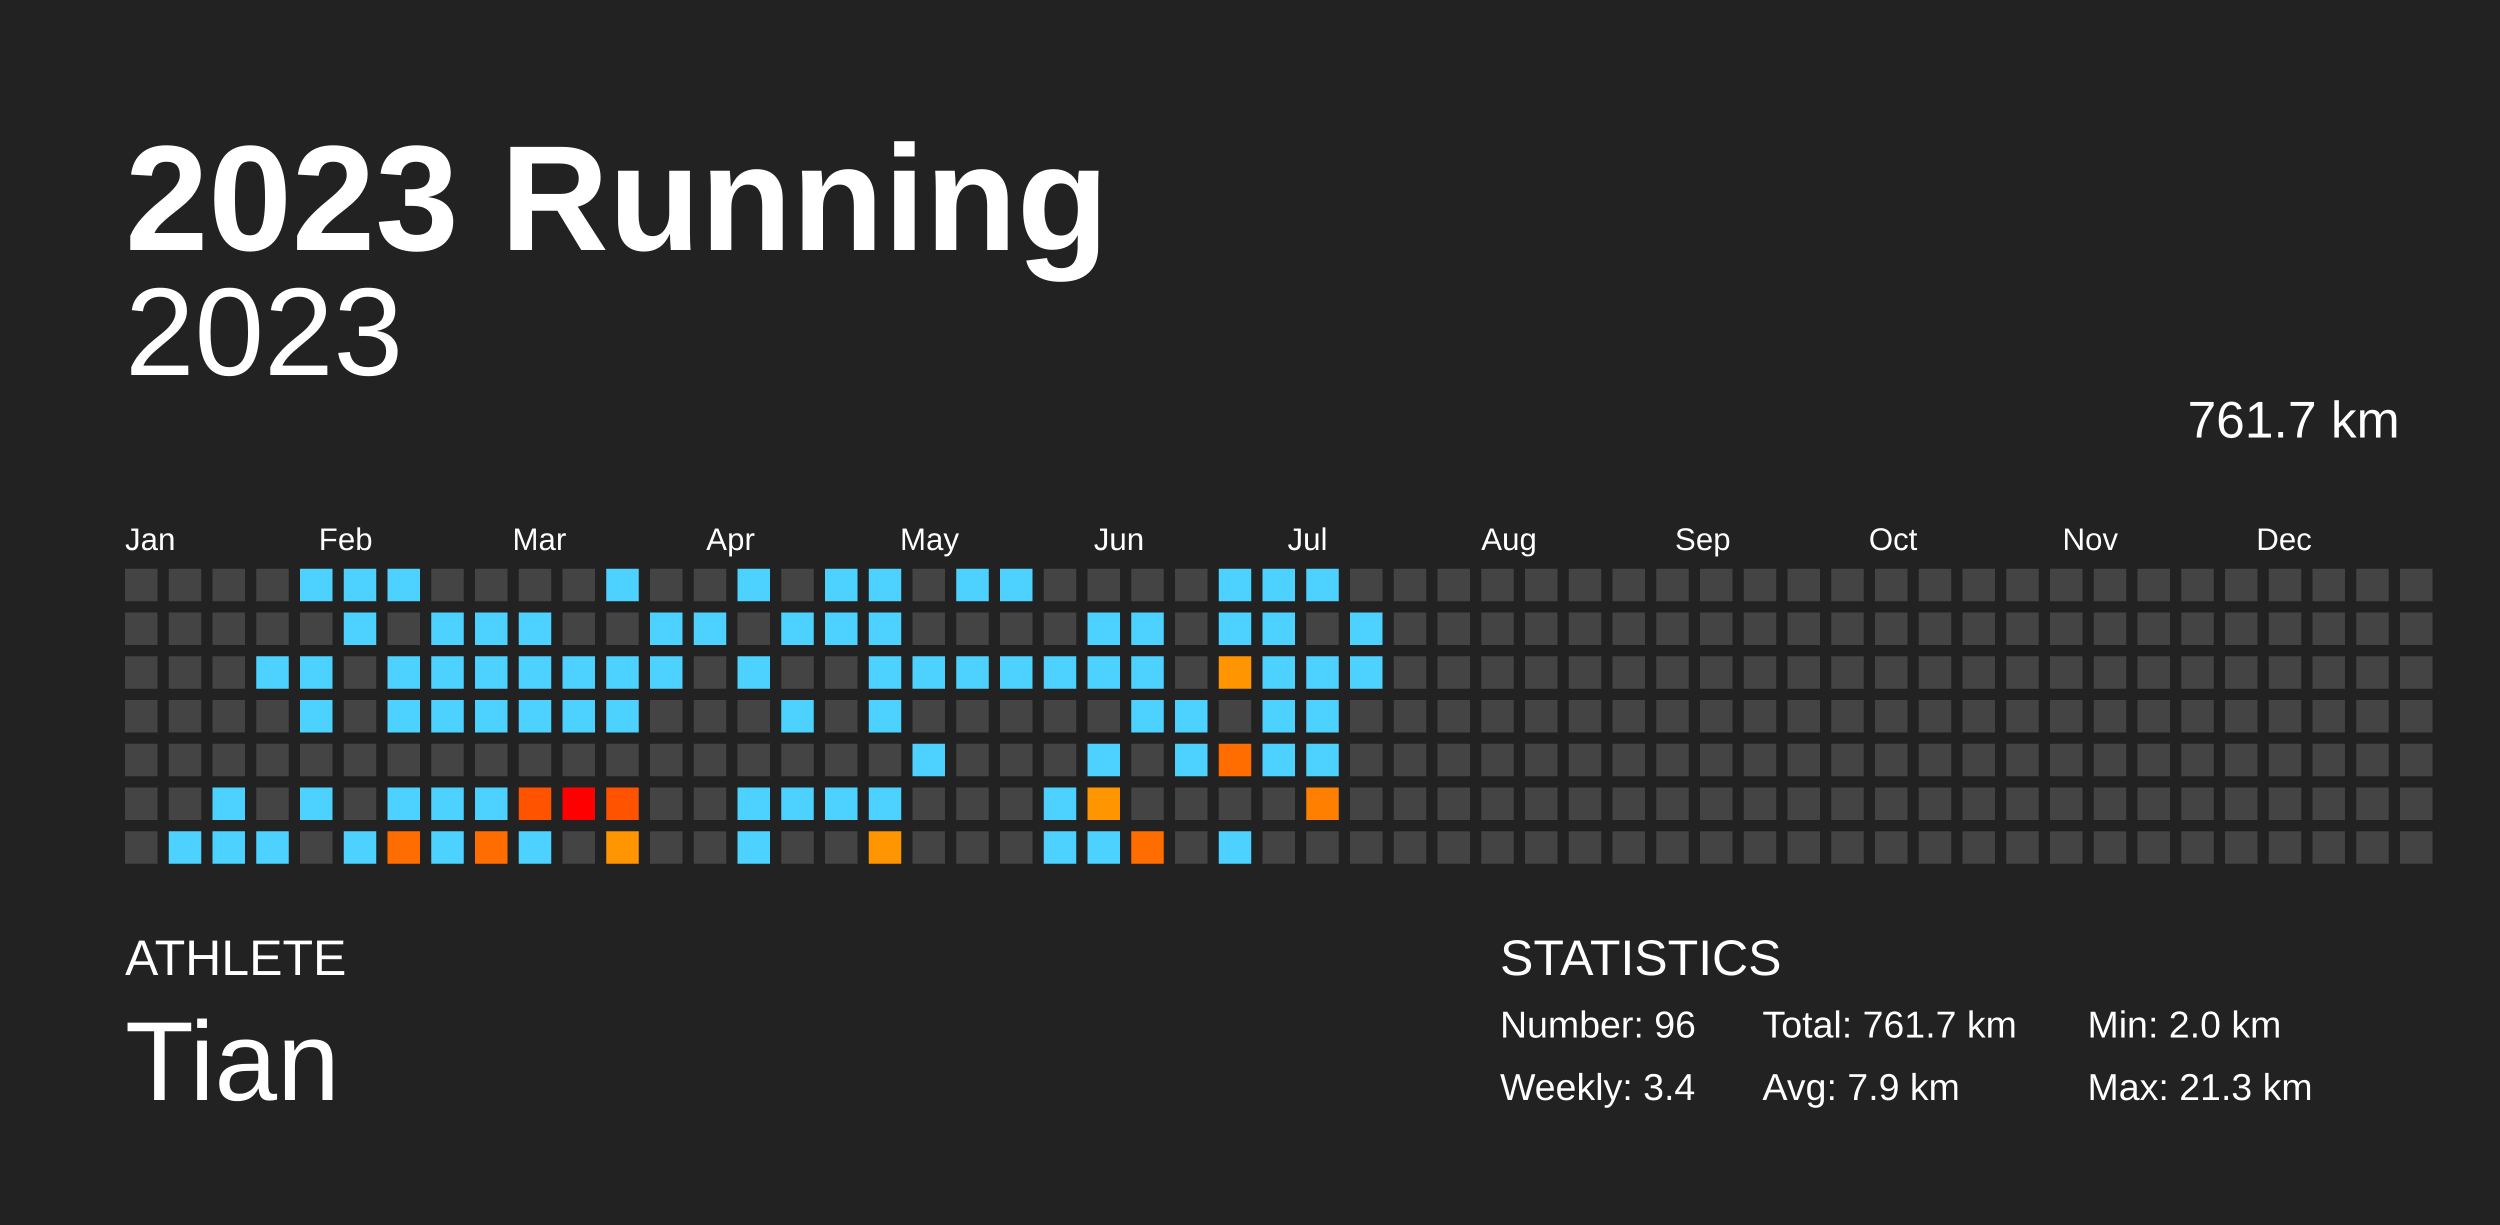
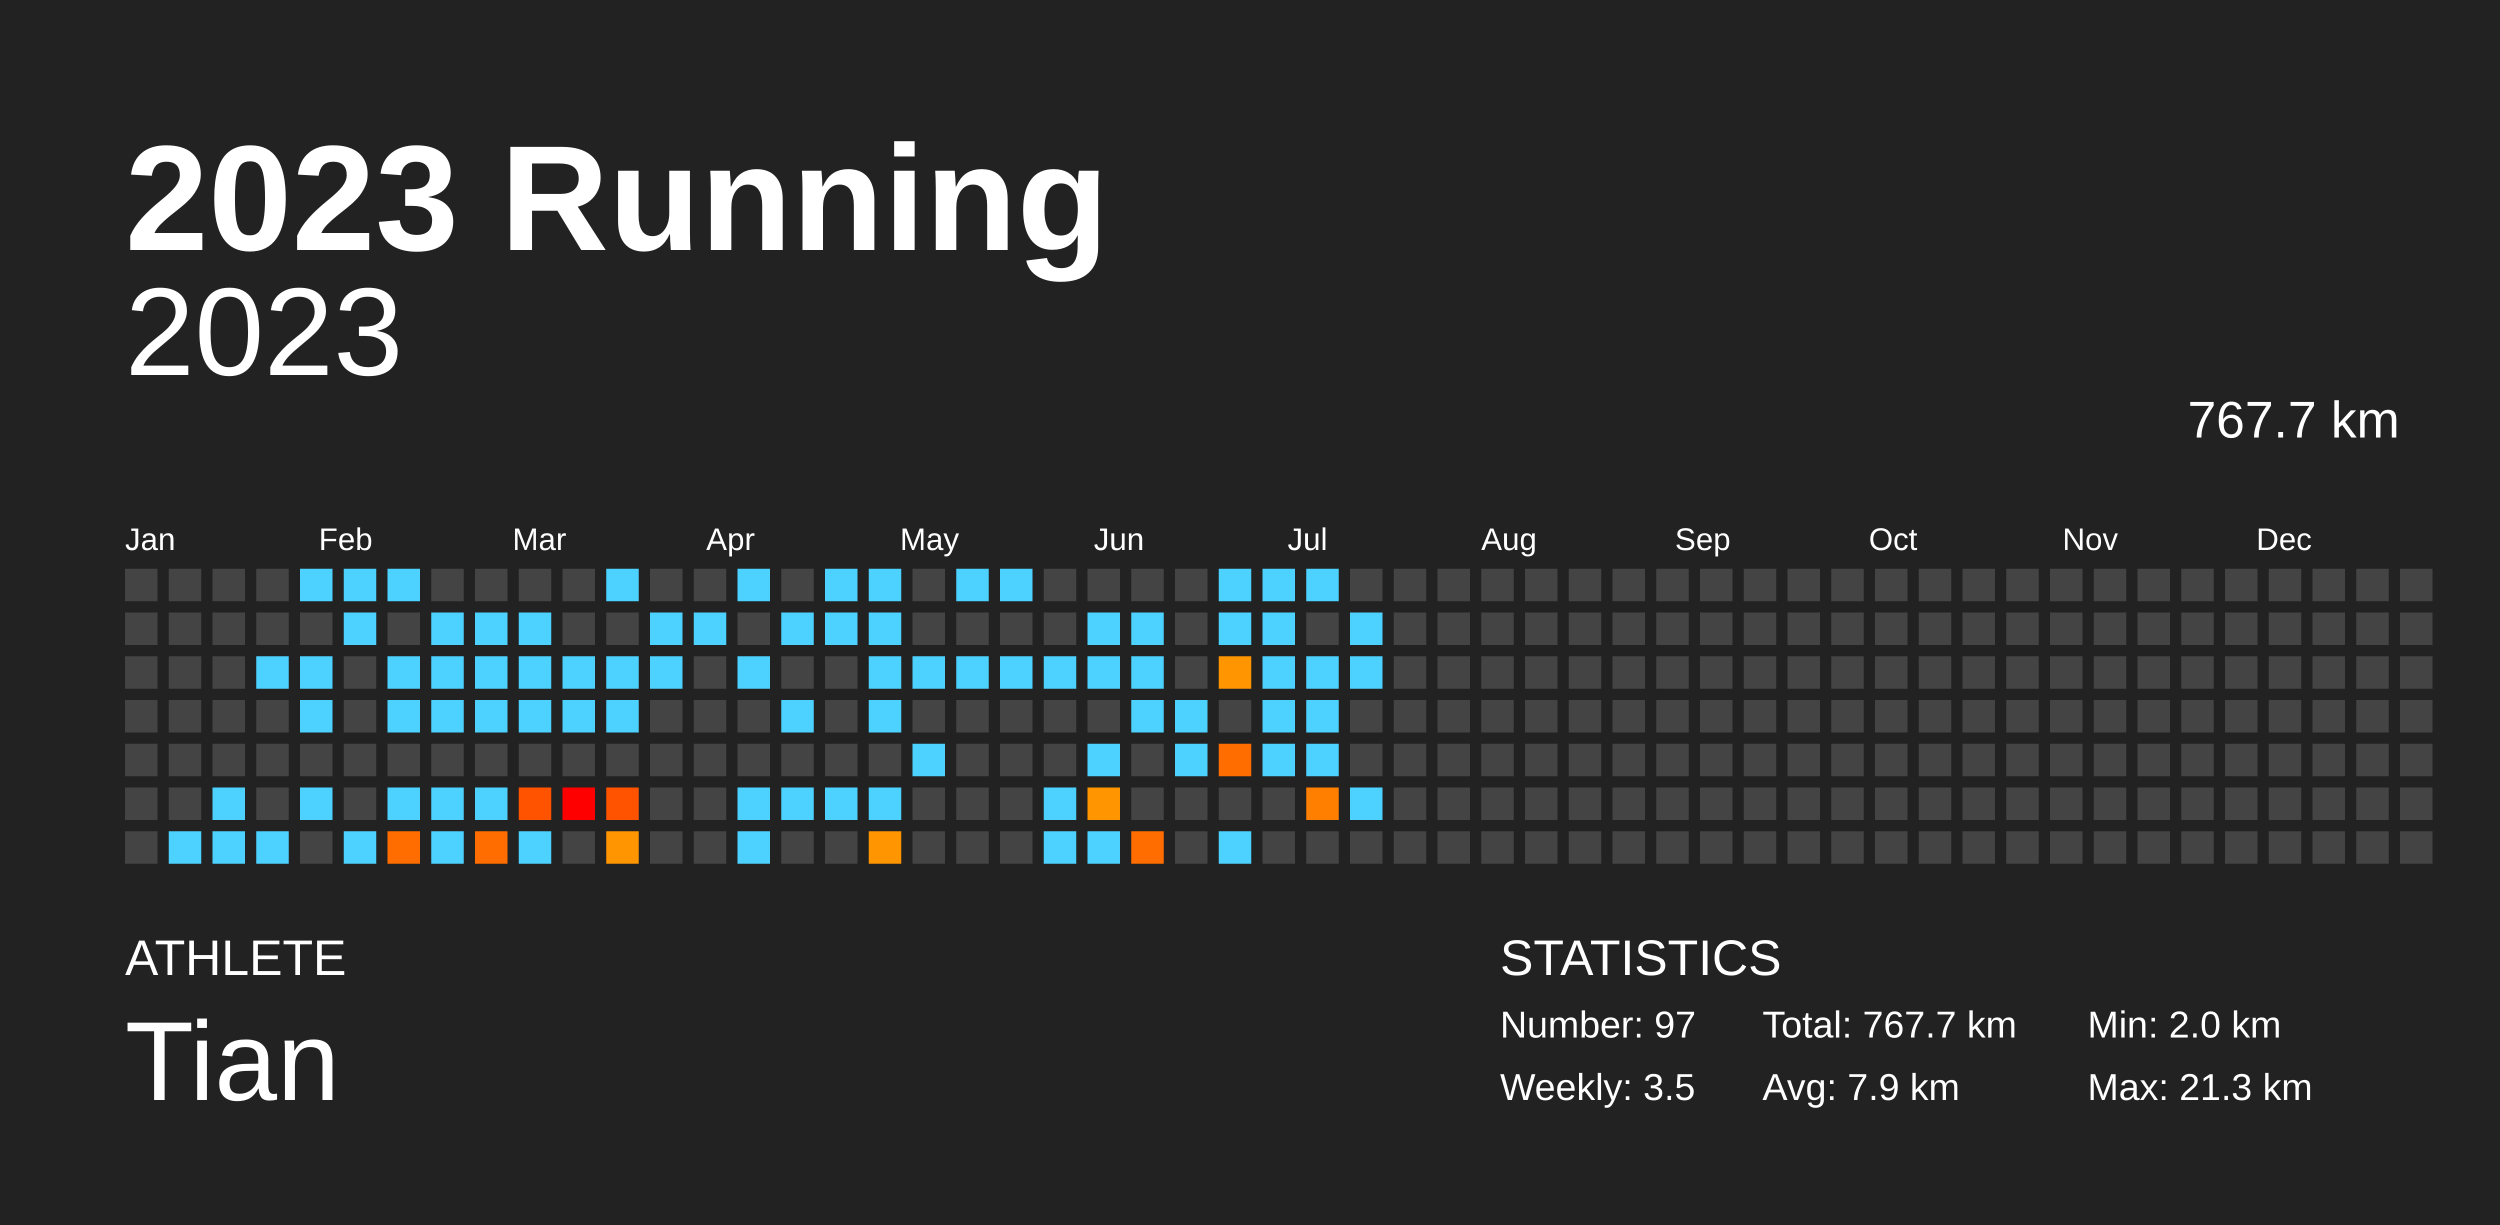
<svg xmlns="http://www.w3.org/2000/svg" baseProfile="full" height="98mm" version="1.1" viewBox="0,0,200,98" width="200mm">
  <defs />
  <rect fill="#222222" height="98" width="200" x="0" y="0" />
  <text fill="#FFFFFF" style="font-size:12px; font-family:Arial; font-weight:bold;" x="10" y="20">2023 Running</text>
  <text fill="#FFFFFF" style="font-size:4px; font-family:Arial" x="10" y="78">ATHLETE</text>
  <text fill="#FFFFFF" style="font-size:9px; font-family:Arial" x="10" y="88">Tian</text>
  <text fill="#FFFFFF" style="font-size:4px; font-family:Arial" x="120" y="78">STATISTICS</text>
-   <text fill="#FFFFFF" style="font-size:3px; font-family:Arial" x="120" y="83">Number: 96</text>
-   <text fill="#FFFFFF" style="font-size:3px; font-family:Arial" x="120" y="88">Weekly: 3.4</text>
-   <text fill="#FFFFFF" style="font-size:3px; font-family:Arial" x="141" y="83">Total: 761.7 km</text>
+   <text fill="#FFFFFF" style="font-size:3px; font-family:Arial" x="120" y="83">Number: 97</text>
+   <text fill="#FFFFFF" style="font-size:3px; font-family:Arial" x="120" y="88">Weekly: 3.5</text>
+   <text fill="#FFFFFF" style="font-size:3px; font-family:Arial" x="141" y="83">Total: 767.7 km</text>
  <text fill="#FFFFFF" style="font-size:3px; font-family:Arial" x="141" y="88">Avg: 7.9 km</text>
  <text fill="#FFFFFF" style="font-size:3px; font-family:Arial" x="167" y="83">Min: 2.0 km</text>
  <text fill="#FFFFFF" style="font-size:3px; font-family:Arial" x="167" y="88">Max: 21.3 km</text>
  <text alignment-baseline="hanging" fill="#FFFFFF" style="font-size:10.0px; font-family:Arial;" x="10" y="30">2023</text>
-   <text alignment-baseline="hanging" fill="#FFFFFF" style="font-size:4.125px; font-family:Arial;" x="175" y="35">761.7 km</text>
+   <text alignment-baseline="hanging" fill="#FFFFFF" style="font-size:4.125px; font-family:Arial;" x="175" y="35">767.7 km</text>
  <text fill="#FFFFFF" style="font-size:2.5px; font-family:Arial" x="10.0" y="44">Jan</text>
  <text fill="#FFFFFF" style="font-size:2.5px; font-family:Arial" x="25.5" y="44">Feb</text>
  <text fill="#FFFFFF" style="font-size:2.5px; font-family:Arial" x="41.0" y="44">Mar</text>
  <text fill="#FFFFFF" style="font-size:2.5px; font-family:Arial" x="56.5" y="44">Apr</text>
  <text fill="#FFFFFF" style="font-size:2.5px; font-family:Arial" x="72.0" y="44">May</text>
  <text fill="#FFFFFF" style="font-size:2.5px; font-family:Arial" x="87.5" y="44">Jun</text>
  <text fill="#FFFFFF" style="font-size:2.5px; font-family:Arial" x="103.0" y="44">Jul</text>
  <text fill="#FFFFFF" style="font-size:2.5px; font-family:Arial" x="118.5" y="44">Aug</text>
  <text fill="#FFFFFF" style="font-size:2.5px; font-family:Arial" x="134.0" y="44">Sep</text>
  <text fill="#FFFFFF" style="font-size:2.5px; font-family:Arial" x="149.5" y="44">Oct</text>
  <text fill="#FFFFFF" style="font-size:2.5px; font-family:Arial" x="165.0" y="44">Nov</text>
  <text fill="#FFFFFF" style="font-size:2.5px; font-family:Arial" x="180.5" y="44">Dec</text>
  <rect fill="#444444" height="2.6" width="2.6" x="10.0" y="45.5" />
  <rect fill="#444444" height="2.6" width="2.6" x="10.0" y="49.0" />
  <rect fill="#444444" height="2.6" width="2.6" x="10.0" y="52.5" />
  <rect fill="#444444" height="2.6" width="2.6" x="10.0" y="56.0" />
  <rect fill="#444444" height="2.6" width="2.6" x="10.0" y="59.5" />
  <rect fill="#444444" height="2.6" width="2.6" x="10.0" y="63.0" />
  <rect fill="#444444" height="2.6" width="2.6" x="10.0" y="66.5" />
  <rect fill="#444444" height="2.6" width="2.6" x="13.5" y="45.5" />
  <rect fill="#444444" height="2.6" width="2.6" x="13.5" y="49.0" />
  <rect fill="#444444" height="2.6" width="2.6" x="13.5" y="52.5" />
  <rect fill="#444444" height="2.6" width="2.6" x="13.5" y="56.0" />
  <rect fill="#444444" height="2.6" width="2.6" x="13.5" y="59.5" />
  <rect fill="#444444" height="2.6" width="2.6" x="13.5" y="63.0" />
  <rect fill="#4dd2ff" height="2.6" width="2.6" x="13.5" y="66.5" />
  <rect fill="#444444" height="2.6" width="2.6" x="17.0" y="45.5" />
  <rect fill="#444444" height="2.6" width="2.6" x="17.0" y="49.0" />
  <rect fill="#444444" height="2.6" width="2.6" x="17.0" y="52.5" />
  <rect fill="#444444" height="2.6" width="2.6" x="17.0" y="56.0" />
  <rect fill="#444444" height="2.6" width="2.6" x="17.0" y="59.5" />
  <rect fill="#4dd2ff" height="2.6" width="2.6" x="17.0" y="63.0" />
  <rect fill="#4dd2ff" height="2.6" width="2.6" x="17.0" y="66.5" />
  <rect fill="#444444" height="2.6" width="2.6" x="20.5" y="45.5" />
  <rect fill="#444444" height="2.6" width="2.6" x="20.5" y="49.0" />
  <rect fill="#4dd2ff" height="2.6" width="2.6" x="20.5" y="52.5" />
  <rect fill="#444444" height="2.6" width="2.6" x="20.5" y="56.0" />
  <rect fill="#444444" height="2.6" width="2.6" x="20.5" y="59.5" />
  <rect fill="#444444" height="2.6" width="2.6" x="20.5" y="63.0" />
  <rect fill="#4dd2ff" height="2.6" width="2.6" x="20.5" y="66.5" />
  <rect fill="#4dd2ff" height="2.6" width="2.6" x="24.0" y="45.5" />
  <rect fill="#444444" height="2.6" width="2.6" x="24.0" y="49.0" />
  <rect fill="#4dd2ff" height="2.6" width="2.6" x="24.0" y="52.5" />
  <rect fill="#4dd2ff" height="2.6" width="2.6" x="24.0" y="56.0" />
  <rect fill="#444444" height="2.6" width="2.6" x="24.0" y="59.5" />
  <rect fill="#4dd2ff" height="2.6" width="2.6" x="24.0" y="63.0" />
  <rect fill="#444444" height="2.6" width="2.6" x="24.0" y="66.5" />
  <rect fill="#4dd2ff" height="2.6" width="2.6" x="27.5" y="45.5" />
  <rect fill="#4dd2ff" height="2.6" width="2.6" x="27.5" y="49.0" />
  <rect fill="#444444" height="2.6" width="2.6" x="27.5" y="52.5" />
  <rect fill="#444444" height="2.6" width="2.6" x="27.5" y="56.0" />
  <rect fill="#444444" height="2.6" width="2.6" x="27.5" y="59.5" />
  <rect fill="#444444" height="2.6" width="2.6" x="27.5" y="63.0" />
  <rect fill="#4dd2ff" height="2.6" width="2.6" x="27.5" y="66.5" />
  <rect fill="#4dd2ff" height="2.6" width="2.6" x="31.0" y="45.5" />
  <rect fill="#444444" height="2.6" width="2.6" x="31.0" y="49.0" />
  <rect fill="#4dd2ff" height="2.6" width="2.6" x="31.0" y="52.5" />
  <rect fill="#4dd2ff" height="2.6" width="2.6" x="31.0" y="56.0" />
  <rect fill="#444444" height="2.6" width="2.6" x="31.0" y="59.5" />
  <rect fill="#4dd2ff" height="2.6" width="2.6" x="31.0" y="63.0" />
  <rect fill="#ff6d00" height="2.6" width="2.6" x="31.0" y="66.5" />
  <rect fill="#444444" height="2.6" width="2.6" x="34.5" y="45.5" />
  <rect fill="#4dd2ff" height="2.6" width="2.6" x="34.5" y="49.0" />
  <rect fill="#4dd2ff" height="2.6" width="2.6" x="34.5" y="52.5" />
  <rect fill="#4dd2ff" height="2.6" width="2.6" x="34.5" y="56.0" />
  <rect fill="#444444" height="2.6" width="2.6" x="34.5" y="59.5" />
  <rect fill="#4dd2ff" height="2.6" width="2.6" x="34.5" y="63.0" />
  <rect fill="#4dd2ff" height="2.6" width="2.6" x="34.5" y="66.5" />
  <rect fill="#444444" height="2.6" width="2.6" x="38.0" y="45.5" />
  <rect fill="#4dd2ff" height="2.6" width="2.6" x="38.0" y="49.0" />
  <rect fill="#4dd2ff" height="2.6" width="2.6" x="38.0" y="52.5" />
  <rect fill="#4dd2ff" height="2.6" width="2.6" x="38.0" y="56.0" />
  <rect fill="#444444" height="2.6" width="2.6" x="38.0" y="59.5" />
  <rect fill="#4dd2ff" height="2.6" width="2.6" x="38.0" y="63.0" />
  <rect fill="#ff6d00" height="2.6" width="2.6" x="38.0" y="66.5" />
  <rect fill="#444444" height="2.6" width="2.6" x="41.5" y="45.5" />
  <rect fill="#4dd2ff" height="2.6" width="2.6" x="41.5" y="49.0" />
  <rect fill="#4dd2ff" height="2.6" width="2.6" x="41.5" y="52.5" />
  <rect fill="#4dd2ff" height="2.6" width="2.6" x="41.5" y="56.0" />
  <rect fill="#444444" height="2.6" width="2.6" x="41.5" y="59.5" />
  <rect fill="#ff5300" height="2.6" width="2.6" x="41.5" y="63.0" />
  <rect fill="#4dd2ff" height="2.6" width="2.6" x="41.5" y="66.5" />
  <rect fill="#444444" height="2.6" width="2.6" x="45.0" y="45.5" />
  <rect fill="#444444" height="2.6" width="2.6" x="45.0" y="49.0" />
  <rect fill="#4dd2ff" height="2.6" width="2.6" x="45.0" y="52.5" />
  <rect fill="#4dd2ff" height="2.6" width="2.6" x="45.0" y="56.0" />
  <rect fill="#444444" height="2.6" width="2.6" x="45.0" y="59.5" />
  <rect fill="red" height="2.6" width="2.6" x="45.0" y="63.0" />
  <rect fill="#444444" height="2.6" width="2.6" x="45.0" y="66.5" />
  <rect fill="#4dd2ff" height="2.6" width="2.6" x="48.5" y="45.5" />
  <rect fill="#444444" height="2.6" width="2.6" x="48.5" y="49.0" />
  <rect fill="#4dd2ff" height="2.6" width="2.6" x="48.5" y="52.5" />
  <rect fill="#4dd2ff" height="2.6" width="2.6" x="48.5" y="56.0" />
  <rect fill="#444444" height="2.6" width="2.6" x="48.5" y="59.5" />
  <rect fill="#ff5300" height="2.6" width="2.6" x="48.5" y="63.0" />
  <rect fill="#ff9500" height="2.6" width="2.6" x="48.5" y="66.5" />
  <rect fill="#444444" height="2.6" width="2.6" x="52.0" y="45.5" />
  <rect fill="#4dd2ff" height="2.6" width="2.6" x="52.0" y="49.0" />
  <rect fill="#4dd2ff" height="2.6" width="2.6" x="52.0" y="52.5" />
  <rect fill="#444444" height="2.6" width="2.6" x="52.0" y="56.0" />
  <rect fill="#444444" height="2.6" width="2.6" x="52.0" y="59.5" />
  <rect fill="#444444" height="2.6" width="2.6" x="52.0" y="63.0" />
  <rect fill="#444444" height="2.6" width="2.6" x="52.0" y="66.5" />
  <rect fill="#444444" height="2.6" width="2.6" x="55.5" y="45.5" />
  <rect fill="#4dd2ff" height="2.6" width="2.6" x="55.5" y="49.0" />
  <rect fill="#444444" height="2.6" width="2.6" x="55.5" y="52.5" />
  <rect fill="#444444" height="2.6" width="2.6" x="55.5" y="56.0" />
  <rect fill="#444444" height="2.6" width="2.6" x="55.5" y="59.5" />
  <rect fill="#444444" height="2.6" width="2.6" x="55.5" y="63.0" />
  <rect fill="#444444" height="2.6" width="2.6" x="55.5" y="66.5" />
  <rect fill="#4dd2ff" height="2.6" width="2.6" x="59.0" y="45.5" />
  <rect fill="#444444" height="2.6" width="2.6" x="59.0" y="49.0" />
  <rect fill="#4dd2ff" height="2.6" width="2.6" x="59.0" y="52.5" />
  <rect fill="#444444" height="2.6" width="2.6" x="59.0" y="56.0" />
  <rect fill="#444444" height="2.6" width="2.6" x="59.0" y="59.5" />
  <rect fill="#4dd2ff" height="2.6" width="2.6" x="59.0" y="63.0" />
  <rect fill="#4dd2ff" height="2.6" width="2.6" x="59.0" y="66.5" />
  <rect fill="#444444" height="2.6" width="2.6" x="62.5" y="45.5" />
  <rect fill="#4dd2ff" height="2.6" width="2.6" x="62.5" y="49.0" />
  <rect fill="#444444" height="2.6" width="2.6" x="62.5" y="52.5" />
  <rect fill="#4dd2ff" height="2.6" width="2.6" x="62.5" y="56.0" />
  <rect fill="#444444" height="2.6" width="2.6" x="62.5" y="59.5" />
  <rect fill="#4dd2ff" height="2.6" width="2.6" x="62.5" y="63.0" />
  <rect fill="#444444" height="2.6" width="2.6" x="62.5" y="66.5" />
  <rect fill="#4dd2ff" height="2.6" width="2.6" x="66.0" y="45.5" />
  <rect fill="#4dd2ff" height="2.6" width="2.6" x="66.0" y="49.0" />
  <rect fill="#444444" height="2.6" width="2.6" x="66.0" y="52.5" />
  <rect fill="#444444" height="2.6" width="2.6" x="66.0" y="56.0" />
  <rect fill="#444444" height="2.6" width="2.6" x="66.0" y="59.5" />
  <rect fill="#4dd2ff" height="2.6" width="2.6" x="66.0" y="63.0" />
  <rect fill="#444444" height="2.6" width="2.6" x="66.0" y="66.5" />
  <rect fill="#4dd2ff" height="2.6" width="2.6" x="69.5" y="45.5" />
  <rect fill="#4dd2ff" height="2.6" width="2.6" x="69.5" y="49.0" />
  <rect fill="#4dd2ff" height="2.6" width="2.6" x="69.5" y="52.5" />
  <rect fill="#4dd2ff" height="2.6" width="2.6" x="69.5" y="56.0" />
  <rect fill="#444444" height="2.6" width="2.6" x="69.5" y="59.5" />
  <rect fill="#4dd2ff" height="2.6" width="2.6" x="69.5" y="63.0" />
  <rect fill="#ff9500" height="2.6" width="2.6" x="69.5" y="66.5" />
  <rect fill="#444444" height="2.6" width="2.6" x="73.0" y="45.5" />
  <rect fill="#444444" height="2.6" width="2.6" x="73.0" y="49.0" />
  <rect fill="#4dd2ff" height="2.6" width="2.6" x="73.0" y="52.5" />
  <rect fill="#444444" height="2.6" width="2.6" x="73.0" y="56.0" />
  <rect fill="#4dd2ff" height="2.6" width="2.6" x="73.0" y="59.5" />
  <rect fill="#444444" height="2.6" width="2.6" x="73.0" y="63.0" />
  <rect fill="#444444" height="2.6" width="2.6" x="73.0" y="66.5" />
  <rect fill="#4dd2ff" height="2.6" width="2.6" x="76.5" y="45.5" />
  <rect fill="#444444" height="2.6" width="2.6" x="76.5" y="49.0" />
  <rect fill="#4dd2ff" height="2.6" width="2.6" x="76.5" y="52.5" />
  <rect fill="#444444" height="2.6" width="2.6" x="76.5" y="56.0" />
  <rect fill="#444444" height="2.6" width="2.6" x="76.5" y="59.5" />
  <rect fill="#444444" height="2.6" width="2.6" x="76.5" y="63.0" />
  <rect fill="#444444" height="2.6" width="2.6" x="76.5" y="66.5" />
  <rect fill="#4dd2ff" height="2.6" width="2.6" x="80.0" y="45.5" />
  <rect fill="#444444" height="2.6" width="2.6" x="80.0" y="49.0" />
  <rect fill="#4dd2ff" height="2.6" width="2.6" x="80.0" y="52.5" />
  <rect fill="#444444" height="2.6" width="2.6" x="80.0" y="56.0" />
  <rect fill="#444444" height="2.6" width="2.6" x="80.0" y="59.5" />
  <rect fill="#444444" height="2.6" width="2.6" x="80.0" y="63.0" />
  <rect fill="#444444" height="2.6" width="2.6" x="80.0" y="66.5" />
  <rect fill="#444444" height="2.6" width="2.6" x="83.5" y="45.5" />
  <rect fill="#444444" height="2.6" width="2.6" x="83.5" y="49.0" />
  <rect fill="#4dd2ff" height="2.6" width="2.6" x="83.5" y="52.5" />
  <rect fill="#444444" height="2.6" width="2.6" x="83.5" y="56.0" />
  <rect fill="#444444" height="2.6" width="2.6" x="83.5" y="59.5" />
  <rect fill="#4dd2ff" height="2.6" width="2.6" x="83.5" y="63.0" />
  <rect fill="#4dd2ff" height="2.6" width="2.6" x="83.5" y="66.5" />
  <rect fill="#444444" height="2.6" width="2.6" x="87.0" y="45.5" />
  <rect fill="#4dd2ff" height="2.6" width="2.6" x="87.0" y="49.0" />
  <rect fill="#4dd2ff" height="2.6" width="2.6" x="87.0" y="52.5" />
  <rect fill="#444444" height="2.6" width="2.6" x="87.0" y="56.0" />
  <rect fill="#4dd2ff" height="2.6" width="2.6" x="87.0" y="59.5" />
  <rect fill="#ff9500" height="2.6" width="2.6" x="87.0" y="63.0" />
  <rect fill="#4dd2ff" height="2.6" width="2.6" x="87.0" y="66.5" />
  <rect fill="#444444" height="2.6" width="2.6" x="90.5" y="45.5" />
  <rect fill="#4dd2ff" height="2.6" width="2.6" x="90.5" y="49.0" />
  <rect fill="#4dd2ff" height="2.6" width="2.6" x="90.5" y="52.5" />
  <rect fill="#4dd2ff" height="2.6" width="2.6" x="90.5" y="56.0" />
  <rect fill="#444444" height="2.6" width="2.6" x="90.5" y="59.5" />
  <rect fill="#444444" height="2.6" width="2.6" x="90.5" y="63.0" />
  <rect fill="#ff6d00" height="2.6" width="2.6" x="90.5" y="66.5" />
  <rect fill="#444444" height="2.6" width="2.6" x="94.0" y="45.5" />
  <rect fill="#444444" height="2.6" width="2.6" x="94.0" y="49.0" />
  <rect fill="#444444" height="2.6" width="2.6" x="94.0" y="52.5" />
  <rect fill="#4dd2ff" height="2.6" width="2.6" x="94.0" y="56.0" />
  <rect fill="#4dd2ff" height="2.6" width="2.6" x="94.0" y="59.5" />
  <rect fill="#444444" height="2.6" width="2.6" x="94.0" y="63.0" />
  <rect fill="#444444" height="2.6" width="2.6" x="94.0" y="66.5" />
  <rect fill="#4dd2ff" height="2.6" width="2.6" x="97.5" y="45.5" />
  <rect fill="#4dd2ff" height="2.6" width="2.6" x="97.5" y="49.0" />
  <rect fill="#ff9500" height="2.6" width="2.6" x="97.5" y="52.5" />
  <rect fill="#444444" height="2.6" width="2.6" x="97.5" y="56.0" />
  <rect fill="#ff6d00" height="2.6" width="2.6" x="97.5" y="59.5" />
  <rect fill="#444444" height="2.6" width="2.6" x="97.5" y="63.0" />
  <rect fill="#4dd2ff" height="2.6" width="2.6" x="97.5" y="66.5" />
  <rect fill="#4dd2ff" height="2.6" width="2.6" x="101.0" y="45.5" />
  <rect fill="#4dd2ff" height="2.6" width="2.6" x="101.0" y="49.0" />
  <rect fill="#4dd2ff" height="2.6" width="2.6" x="101.0" y="52.5" />
  <rect fill="#4dd2ff" height="2.6" width="2.6" x="101.0" y="56.0" />
  <rect fill="#4dd2ff" height="2.6" width="2.6" x="101.0" y="59.5" />
  <rect fill="#444444" height="2.6" width="2.6" x="101.0" y="63.0" />
  <rect fill="#444444" height="2.6" width="2.6" x="101.0" y="66.5" />
  <rect fill="#4dd2ff" height="2.6" width="2.6" x="104.5" y="45.5" />
  <rect fill="#444444" height="2.6" width="2.6" x="104.5" y="49.0" />
  <rect fill="#4dd2ff" height="2.6" width="2.6" x="104.5" y="52.5" />
  <rect fill="#4dd2ff" height="2.6" width="2.6" x="104.5" y="56.0" />
  <rect fill="#4dd2ff" height="2.6" width="2.6" x="104.5" y="59.5" />
  <rect fill="#ff8000" height="2.6" width="2.6" x="104.5" y="63.0" />
  <rect fill="#444444" height="2.6" width="2.6" x="104.5" y="66.5" />
  <rect fill="#444444" height="2.6" width="2.6" x="108.0" y="45.5" />
  <rect fill="#4dd2ff" height="2.6" width="2.6" x="108.0" y="49.0" />
  <rect fill="#4dd2ff" height="2.6" width="2.6" x="108.0" y="52.5" />
  <rect fill="#444444" height="2.6" width="2.6" x="108.0" y="56.0" />
  <rect fill="#444444" height="2.6" width="2.6" x="108.0" y="59.5" />
-   <rect fill="#444444" height="2.6" width="2.6" x="108.0" y="63.0" />
+   <rect fill="#4dd2ff" height="2.6" width="2.6" x="108.0" y="63.0" />
  <rect fill="#444444" height="2.6" width="2.6" x="108.0" y="66.5" />
  <rect fill="#444444" height="2.6" width="2.6" x="111.5" y="45.5" />
  <rect fill="#444444" height="2.6" width="2.6" x="111.5" y="49.0" />
  <rect fill="#444444" height="2.6" width="2.6" x="111.5" y="52.5" />
  <rect fill="#444444" height="2.6" width="2.6" x="111.5" y="56.0" />
  <rect fill="#444444" height="2.6" width="2.6" x="111.5" y="59.5" />
  <rect fill="#444444" height="2.6" width="2.6" x="111.5" y="63.0" />
  <rect fill="#444444" height="2.6" width="2.6" x="111.5" y="66.5" />
  <rect fill="#444444" height="2.6" width="2.6" x="115.0" y="45.5" />
  <rect fill="#444444" height="2.6" width="2.6" x="115.0" y="49.0" />
  <rect fill="#444444" height="2.6" width="2.6" x="115.0" y="52.5" />
  <rect fill="#444444" height="2.6" width="2.6" x="115.0" y="56.0" />
  <rect fill="#444444" height="2.6" width="2.6" x="115.0" y="59.5" />
  <rect fill="#444444" height="2.6" width="2.6" x="115.0" y="63.0" />
  <rect fill="#444444" height="2.6" width="2.6" x="115.0" y="66.5" />
  <rect fill="#444444" height="2.6" width="2.6" x="118.5" y="45.5" />
  <rect fill="#444444" height="2.6" width="2.6" x="118.5" y="49.0" />
  <rect fill="#444444" height="2.6" width="2.6" x="118.5" y="52.5" />
  <rect fill="#444444" height="2.6" width="2.6" x="118.5" y="56.0" />
  <rect fill="#444444" height="2.6" width="2.6" x="118.5" y="59.5" />
  <rect fill="#444444" height="2.6" width="2.6" x="118.5" y="63.0" />
  <rect fill="#444444" height="2.6" width="2.6" x="118.5" y="66.5" />
  <rect fill="#444444" height="2.6" width="2.6" x="122.0" y="45.5" />
  <rect fill="#444444" height="2.6" width="2.6" x="122.0" y="49.0" />
  <rect fill="#444444" height="2.6" width="2.6" x="122.0" y="52.5" />
  <rect fill="#444444" height="2.6" width="2.6" x="122.0" y="56.0" />
  <rect fill="#444444" height="2.6" width="2.6" x="122.0" y="59.5" />
  <rect fill="#444444" height="2.6" width="2.6" x="122.0" y="63.0" />
  <rect fill="#444444" height="2.6" width="2.6" x="122.0" y="66.5" />
  <rect fill="#444444" height="2.6" width="2.6" x="125.5" y="45.5" />
  <rect fill="#444444" height="2.6" width="2.6" x="125.5" y="49.0" />
  <rect fill="#444444" height="2.6" width="2.6" x="125.5" y="52.5" />
  <rect fill="#444444" height="2.6" width="2.6" x="125.5" y="56.0" />
  <rect fill="#444444" height="2.6" width="2.6" x="125.5" y="59.5" />
  <rect fill="#444444" height="2.6" width="2.6" x="125.5" y="63.0" />
  <rect fill="#444444" height="2.6" width="2.6" x="125.5" y="66.5" />
  <rect fill="#444444" height="2.6" width="2.6" x="129.0" y="45.5" />
  <rect fill="#444444" height="2.6" width="2.6" x="129.0" y="49.0" />
  <rect fill="#444444" height="2.6" width="2.6" x="129.0" y="52.5" />
  <rect fill="#444444" height="2.6" width="2.6" x="129.0" y="56.0" />
  <rect fill="#444444" height="2.6" width="2.6" x="129.0" y="59.5" />
  <rect fill="#444444" height="2.6" width="2.6" x="129.0" y="63.0" />
  <rect fill="#444444" height="2.6" width="2.6" x="129.0" y="66.5" />
  <rect fill="#444444" height="2.6" width="2.6" x="132.5" y="45.5" />
  <rect fill="#444444" height="2.6" width="2.6" x="132.5" y="49.0" />
  <rect fill="#444444" height="2.6" width="2.6" x="132.5" y="52.5" />
  <rect fill="#444444" height="2.6" width="2.6" x="132.5" y="56.0" />
  <rect fill="#444444" height="2.6" width="2.6" x="132.5" y="59.5" />
  <rect fill="#444444" height="2.6" width="2.6" x="132.5" y="63.0" />
  <rect fill="#444444" height="2.6" width="2.6" x="132.5" y="66.5" />
  <rect fill="#444444" height="2.6" width="2.6" x="136.0" y="45.5" />
  <rect fill="#444444" height="2.6" width="2.6" x="136.0" y="49.0" />
  <rect fill="#444444" height="2.6" width="2.6" x="136.0" y="52.5" />
  <rect fill="#444444" height="2.6" width="2.6" x="136.0" y="56.0" />
  <rect fill="#444444" height="2.6" width="2.6" x="136.0" y="59.5" />
  <rect fill="#444444" height="2.6" width="2.6" x="136.0" y="63.0" />
  <rect fill="#444444" height="2.6" width="2.6" x="136.0" y="66.5" />
  <rect fill="#444444" height="2.6" width="2.6" x="139.5" y="45.5" />
  <rect fill="#444444" height="2.6" width="2.6" x="139.5" y="49.0" />
  <rect fill="#444444" height="2.6" width="2.6" x="139.5" y="52.5" />
  <rect fill="#444444" height="2.6" width="2.6" x="139.5" y="56.0" />
  <rect fill="#444444" height="2.6" width="2.6" x="139.5" y="59.5" />
  <rect fill="#444444" height="2.6" width="2.6" x="139.5" y="63.0" />
  <rect fill="#444444" height="2.6" width="2.6" x="139.5" y="66.5" />
  <rect fill="#444444" height="2.6" width="2.6" x="143.0" y="45.5" />
  <rect fill="#444444" height="2.6" width="2.6" x="143.0" y="49.0" />
  <rect fill="#444444" height="2.6" width="2.6" x="143.0" y="52.5" />
  <rect fill="#444444" height="2.6" width="2.6" x="143.0" y="56.0" />
  <rect fill="#444444" height="2.6" width="2.6" x="143.0" y="59.5" />
  <rect fill="#444444" height="2.6" width="2.6" x="143.0" y="63.0" />
  <rect fill="#444444" height="2.6" width="2.6" x="143.0" y="66.5" />
  <rect fill="#444444" height="2.6" width="2.6" x="146.5" y="45.5" />
  <rect fill="#444444" height="2.6" width="2.6" x="146.5" y="49.0" />
  <rect fill="#444444" height="2.6" width="2.6" x="146.5" y="52.5" />
  <rect fill="#444444" height="2.6" width="2.6" x="146.5" y="56.0" />
  <rect fill="#444444" height="2.6" width="2.6" x="146.5" y="59.5" />
  <rect fill="#444444" height="2.6" width="2.6" x="146.5" y="63.0" />
  <rect fill="#444444" height="2.6" width="2.6" x="146.5" y="66.5" />
  <rect fill="#444444" height="2.6" width="2.6" x="150.0" y="45.5" />
  <rect fill="#444444" height="2.6" width="2.6" x="150.0" y="49.0" />
  <rect fill="#444444" height="2.6" width="2.6" x="150.0" y="52.5" />
  <rect fill="#444444" height="2.6" width="2.6" x="150.0" y="56.0" />
  <rect fill="#444444" height="2.6" width="2.6" x="150.0" y="59.5" />
  <rect fill="#444444" height="2.6" width="2.6" x="150.0" y="63.0" />
  <rect fill="#444444" height="2.6" width="2.6" x="150.0" y="66.5" />
  <rect fill="#444444" height="2.6" width="2.6" x="153.5" y="45.5" />
  <rect fill="#444444" height="2.6" width="2.6" x="153.5" y="49.0" />
  <rect fill="#444444" height="2.6" width="2.6" x="153.5" y="52.5" />
  <rect fill="#444444" height="2.6" width="2.6" x="153.5" y="56.0" />
  <rect fill="#444444" height="2.6" width="2.6" x="153.5" y="59.5" />
  <rect fill="#444444" height="2.6" width="2.6" x="153.5" y="63.0" />
  <rect fill="#444444" height="2.6" width="2.6" x="153.5" y="66.5" />
  <rect fill="#444444" height="2.6" width="2.6" x="157.0" y="45.5" />
  <rect fill="#444444" height="2.6" width="2.6" x="157.0" y="49.0" />
  <rect fill="#444444" height="2.6" width="2.6" x="157.0" y="52.5" />
  <rect fill="#444444" height="2.6" width="2.6" x="157.0" y="56.0" />
  <rect fill="#444444" height="2.6" width="2.6" x="157.0" y="59.5" />
  <rect fill="#444444" height="2.6" width="2.6" x="157.0" y="63.0" />
  <rect fill="#444444" height="2.6" width="2.6" x="157.0" y="66.5" />
  <rect fill="#444444" height="2.6" width="2.6" x="160.5" y="45.5" />
  <rect fill="#444444" height="2.6" width="2.6" x="160.5" y="49.0" />
  <rect fill="#444444" height="2.6" width="2.6" x="160.5" y="52.5" />
  <rect fill="#444444" height="2.6" width="2.6" x="160.5" y="56.0" />
  <rect fill="#444444" height="2.6" width="2.6" x="160.5" y="59.5" />
  <rect fill="#444444" height="2.6" width="2.6" x="160.5" y="63.0" />
  <rect fill="#444444" height="2.6" width="2.6" x="160.5" y="66.5" />
  <rect fill="#444444" height="2.6" width="2.6" x="164.0" y="45.5" />
  <rect fill="#444444" height="2.6" width="2.6" x="164.0" y="49.0" />
  <rect fill="#444444" height="2.6" width="2.6" x="164.0" y="52.5" />
  <rect fill="#444444" height="2.6" width="2.6" x="164.0" y="56.0" />
  <rect fill="#444444" height="2.6" width="2.6" x="164.0" y="59.5" />
  <rect fill="#444444" height="2.6" width="2.6" x="164.0" y="63.0" />
  <rect fill="#444444" height="2.6" width="2.6" x="164.0" y="66.5" />
  <rect fill="#444444" height="2.6" width="2.6" x="167.5" y="45.5" />
  <rect fill="#444444" height="2.6" width="2.6" x="167.5" y="49.0" />
  <rect fill="#444444" height="2.6" width="2.6" x="167.5" y="52.5" />
  <rect fill="#444444" height="2.6" width="2.6" x="167.5" y="56.0" />
  <rect fill="#444444" height="2.6" width="2.6" x="167.5" y="59.5" />
  <rect fill="#444444" height="2.6" width="2.6" x="167.5" y="63.0" />
  <rect fill="#444444" height="2.6" width="2.6" x="167.5" y="66.5" />
  <rect fill="#444444" height="2.6" width="2.6" x="171.0" y="45.5" />
  <rect fill="#444444" height="2.6" width="2.6" x="171.0" y="49.0" />
  <rect fill="#444444" height="2.6" width="2.6" x="171.0" y="52.5" />
  <rect fill="#444444" height="2.6" width="2.6" x="171.0" y="56.0" />
  <rect fill="#444444" height="2.6" width="2.6" x="171.0" y="59.5" />
  <rect fill="#444444" height="2.6" width="2.6" x="171.0" y="63.0" />
  <rect fill="#444444" height="2.6" width="2.6" x="171.0" y="66.5" />
  <rect fill="#444444" height="2.6" width="2.6" x="174.5" y="45.5" />
  <rect fill="#444444" height="2.6" width="2.6" x="174.5" y="49.0" />
  <rect fill="#444444" height="2.6" width="2.6" x="174.5" y="52.5" />
  <rect fill="#444444" height="2.6" width="2.6" x="174.5" y="56.0" />
  <rect fill="#444444" height="2.6" width="2.6" x="174.5" y="59.5" />
  <rect fill="#444444" height="2.6" width="2.6" x="174.5" y="63.0" />
  <rect fill="#444444" height="2.6" width="2.6" x="174.5" y="66.5" />
  <rect fill="#444444" height="2.6" width="2.6" x="178.0" y="45.5" />
  <rect fill="#444444" height="2.6" width="2.6" x="178.0" y="49.0" />
  <rect fill="#444444" height="2.6" width="2.6" x="178.0" y="52.5" />
  <rect fill="#444444" height="2.6" width="2.6" x="178.0" y="56.0" />
  <rect fill="#444444" height="2.6" width="2.6" x="178.0" y="59.5" />
  <rect fill="#444444" height="2.6" width="2.6" x="178.0" y="63.0" />
  <rect fill="#444444" height="2.6" width="2.6" x="178.0" y="66.5" />
  <rect fill="#444444" height="2.6" width="2.6" x="181.5" y="45.5" />
  <rect fill="#444444" height="2.6" width="2.6" x="181.5" y="49.0" />
  <rect fill="#444444" height="2.6" width="2.6" x="181.5" y="52.5" />
  <rect fill="#444444" height="2.6" width="2.6" x="181.5" y="56.0" />
  <rect fill="#444444" height="2.6" width="2.6" x="181.5" y="59.5" />
  <rect fill="#444444" height="2.6" width="2.6" x="181.5" y="63.0" />
  <rect fill="#444444" height="2.6" width="2.6" x="181.5" y="66.5" />
  <rect fill="#444444" height="2.6" width="2.6" x="185.0" y="45.5" />
  <rect fill="#444444" height="2.6" width="2.6" x="185.0" y="49.0" />
  <rect fill="#444444" height="2.6" width="2.6" x="185.0" y="52.5" />
  <rect fill="#444444" height="2.6" width="2.6" x="185.0" y="56.0" />
  <rect fill="#444444" height="2.6" width="2.6" x="185.0" y="59.5" />
  <rect fill="#444444" height="2.6" width="2.6" x="185.0" y="63.0" />
  <rect fill="#444444" height="2.6" width="2.6" x="185.0" y="66.5" />
  <rect fill="#444444" height="2.6" width="2.6" x="188.5" y="45.5" />
  <rect fill="#444444" height="2.6" width="2.6" x="188.5" y="49.0" />
  <rect fill="#444444" height="2.6" width="2.6" x="188.5" y="52.5" />
  <rect fill="#444444" height="2.6" width="2.6" x="188.5" y="56.0" />
  <rect fill="#444444" height="2.6" width="2.6" x="188.5" y="59.5" />
  <rect fill="#444444" height="2.6" width="2.6" x="188.5" y="63.0" />
  <rect fill="#444444" height="2.6" width="2.6" x="188.5" y="66.5" />
  <rect fill="#444444" height="2.6" width="2.6" x="192.0" y="45.5" />
  <rect fill="#444444" height="2.6" width="2.6" x="192.0" y="49.0" />
  <rect fill="#444444" height="2.6" width="2.6" x="192.0" y="52.5" />
  <rect fill="#444444" height="2.6" width="2.6" x="192.0" y="56.0" />
  <rect fill="#444444" height="2.6" width="2.6" x="192.0" y="59.5" />
  <rect fill="#444444" height="2.6" width="2.6" x="192.0" y="63.0" />
  <rect fill="#444444" height="2.6" width="2.6" x="192.0" y="66.5" />
</svg>
